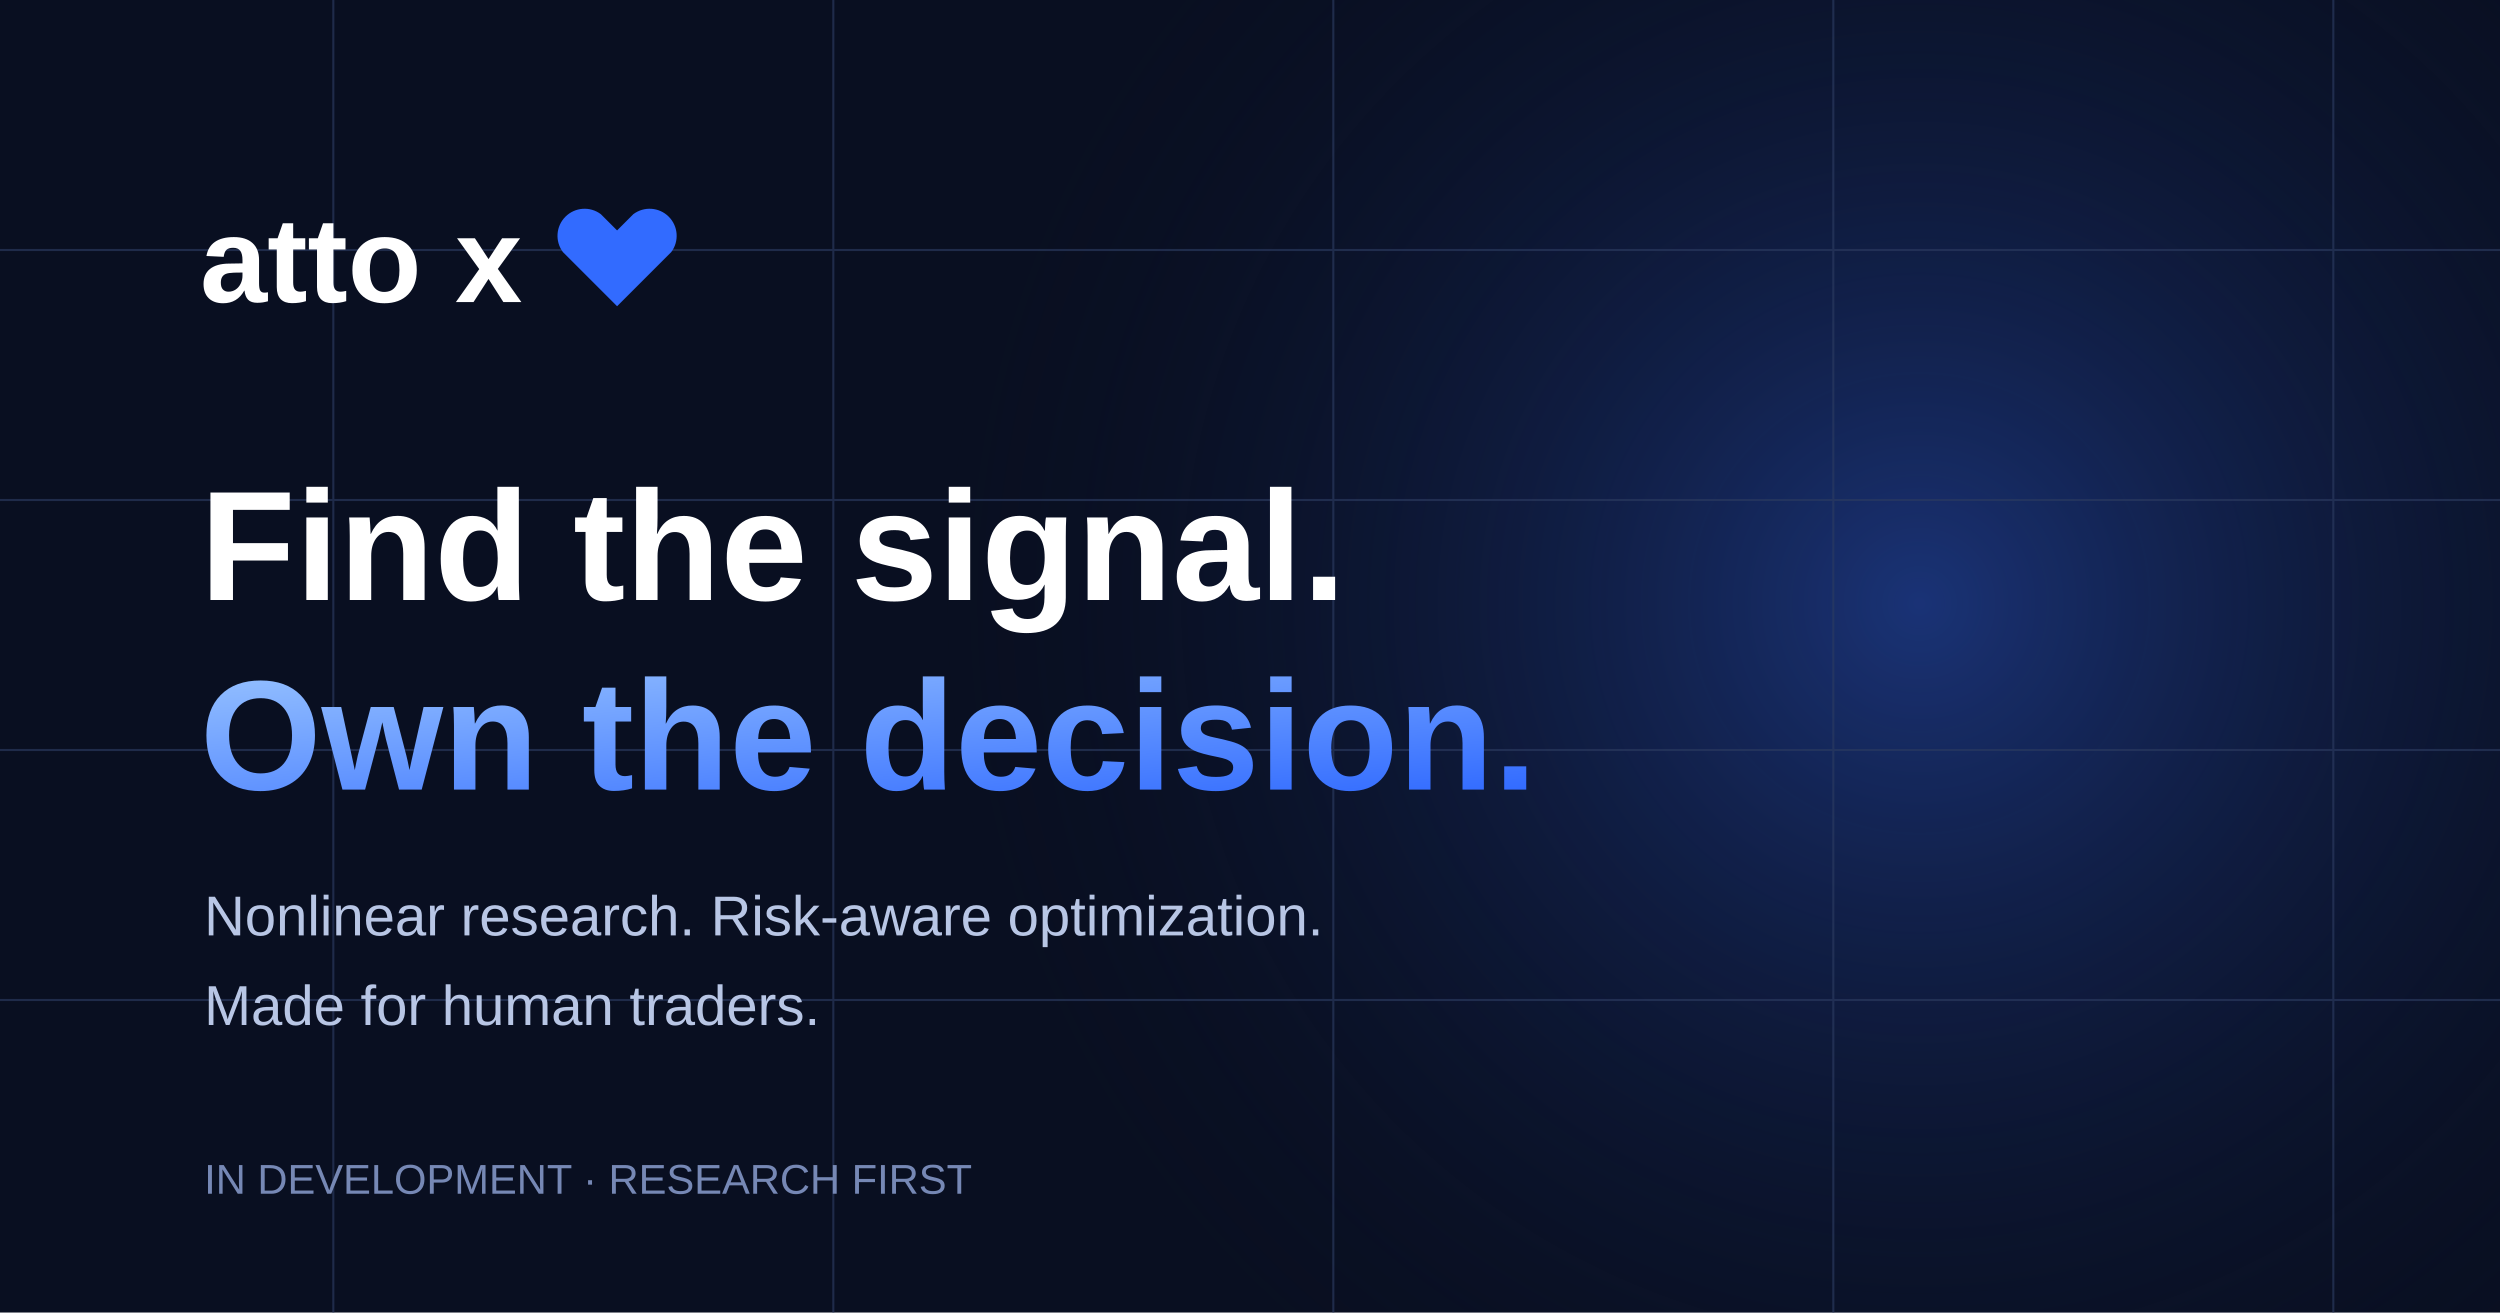
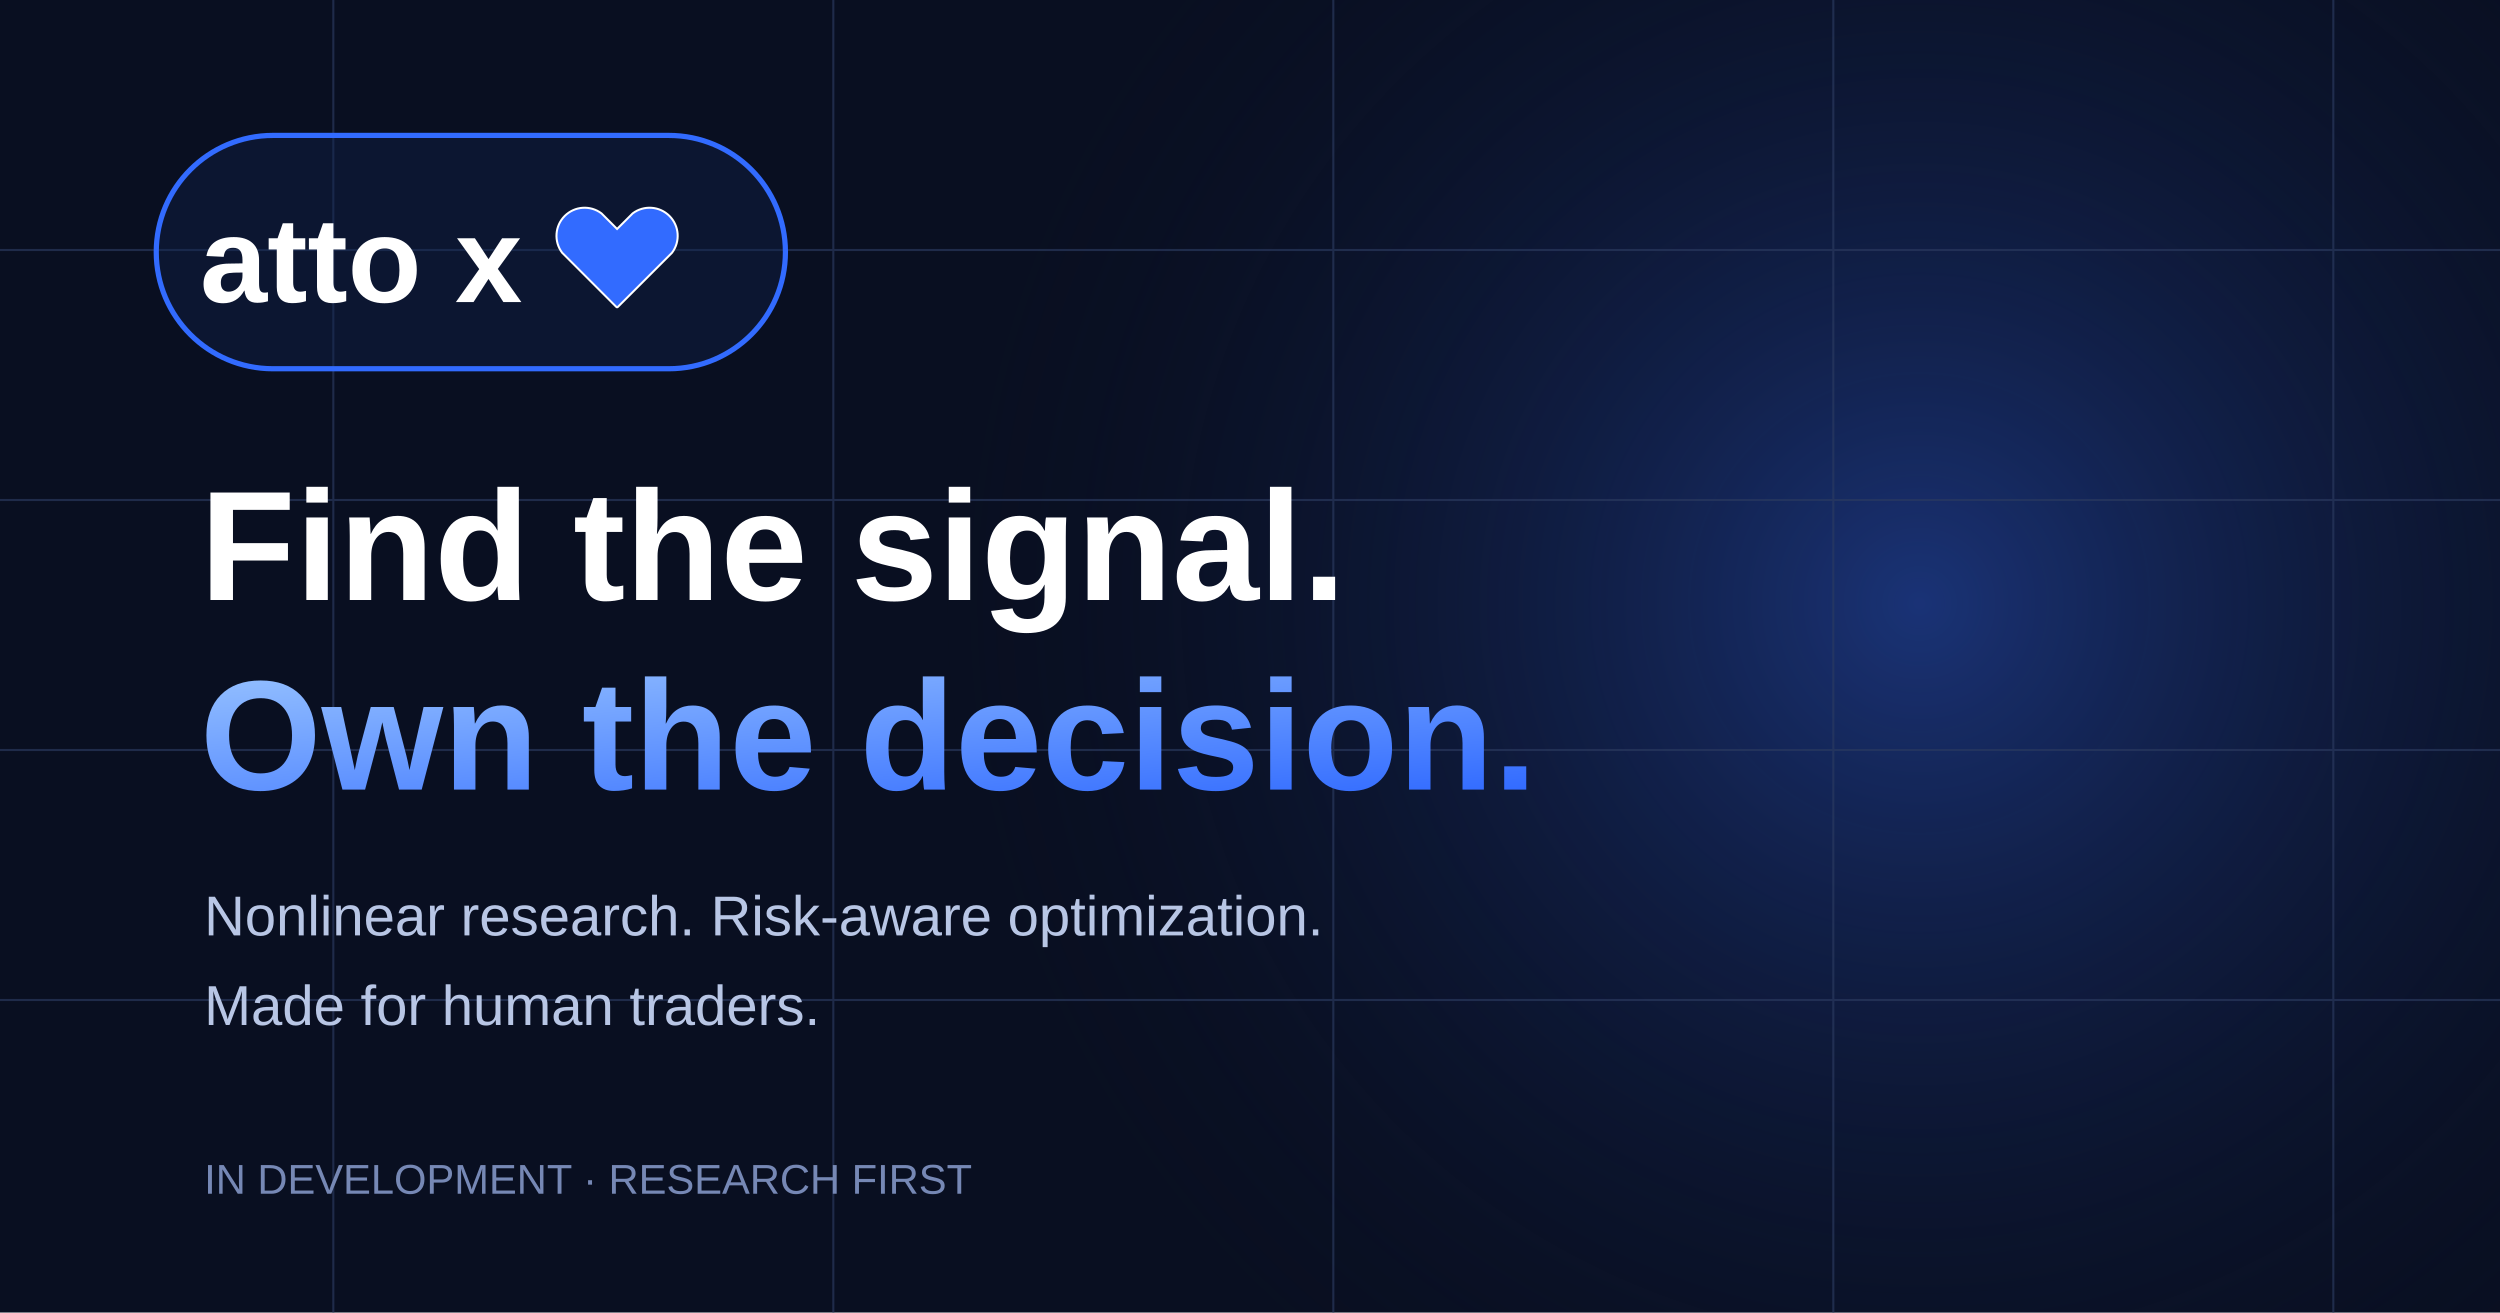
<svg xmlns="http://www.w3.org/2000/svg" viewBox="0 0 1200 630">
  <defs>
    <radialGradient id="g">
      <stop stop-color="#2346a4" stop-opacity=".65" />
      <stop offset="1" stop-color="#090f21" stop-opacity="0" />
    </radialGradient>
    <linearGradient id="l" x2="1" y2="1">
      <stop stop-color="#92beff" />
      <stop offset="1" stop-color="#326bff" />
    </linearGradient>
  </defs>
  <rect width="1200" height="630" fill="#090f21" />
  <circle cx="920" cy="290" r="470" fill="url(#g)" />
  <g fill="none" stroke="#2b3a60" opacity=".65">
    <path d="M0 120H1200M0 240H1200M0 360H1200M0 480H1200M160 0V630M400 0V630M640 0V630M880 0V630M1120 0V630" />
  </g>
+   <rect x="75" y="65" width="302" height="112" rx="56" fill="#10244d" fill-opacity=".38" stroke="#326bff" stroke-width="2.5" />
  <text x="96" y="145" font-size="58" font-family="Arial,sans-serif" font-weight="800" fill="white">atto x</text>
-   <path d="M9 3a5 5 0 0 0-7 7l10 10 10-10a5 5 0 0 0-7-7l-3 3-3-3Z" fill="#326bff" transform="translate(265 95) scale(2.6)" />
+   <path d="M9 3a5 5 0 0 0-7 7l10 10 10-10a5 5 0 0 0-7-7l-3 3-3-3Z" fill="#326bff" stroke="#ffffff" stroke-width=".75" stroke-linejoin="round" paint-order="stroke fill" transform="translate(265 95) scale(2.6)" />
  <text x="96" y="288" font-size="75" font-family="Arial,sans-serif" font-weight="800" fill="#fff">Find the signal.</text>
  <text x="96" y="379" font-size="75" font-family="Arial,sans-serif" font-weight="800" fill="url(#l)">Own the decision.</text>
  <text x="98" y="449" font-size="27" font-family="Arial,sans-serif" fill="#b8c6e5">Nonlinear research. Risk-aware optimization.</text>
  <text x="98" y="492" font-size="27" font-family="Arial,sans-serif" fill="#b8c6e5">Made for human traders.</text>
  <text x="98" y="573" font-size="20" font-family="Arial,sans-serif" fill="#7688b5">IN DEVELOPMENT · RESEARCH FIRST</text>
</svg>
